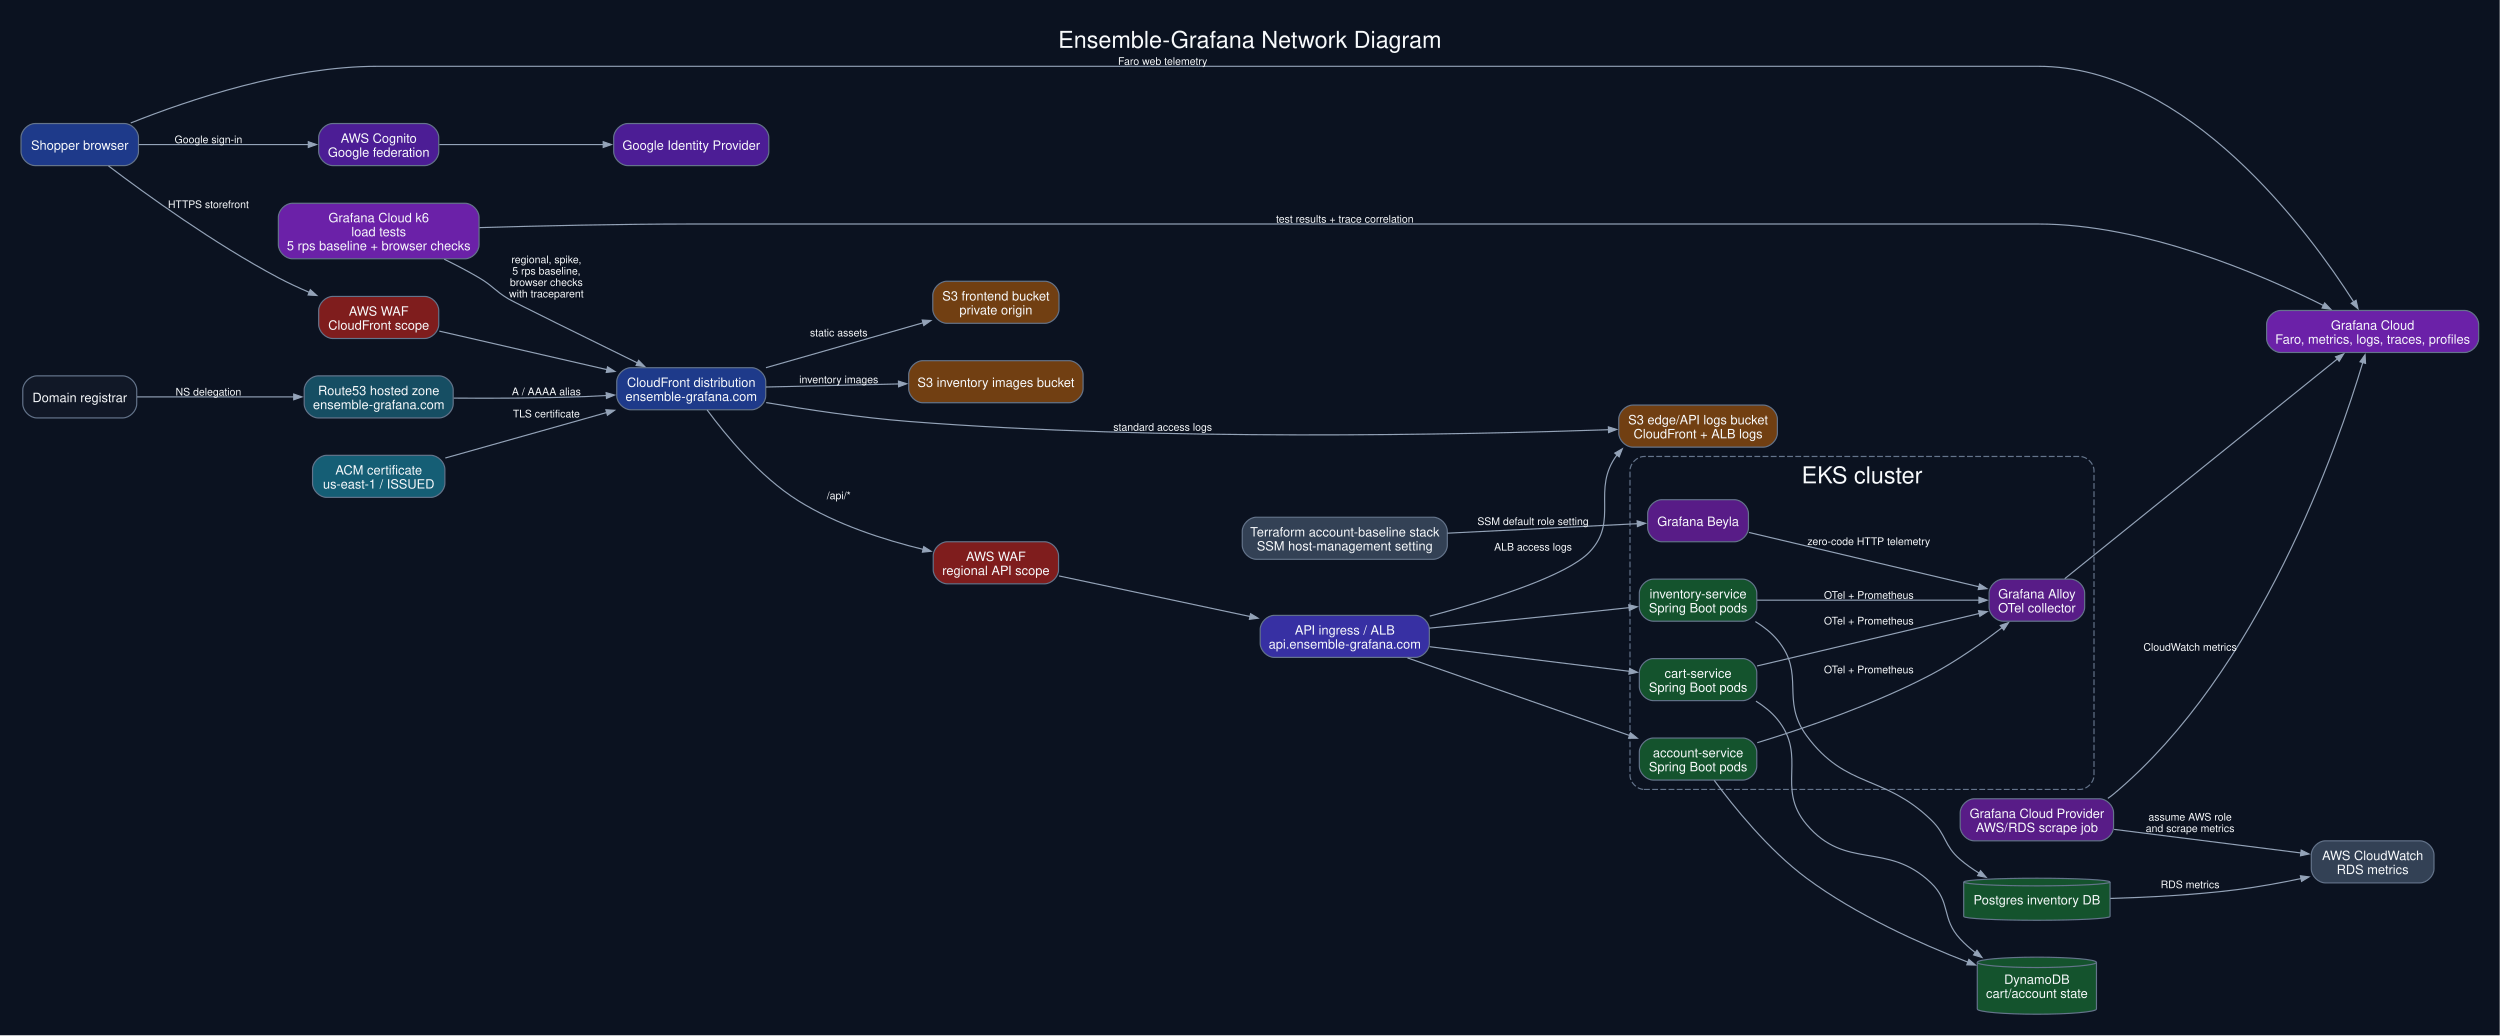
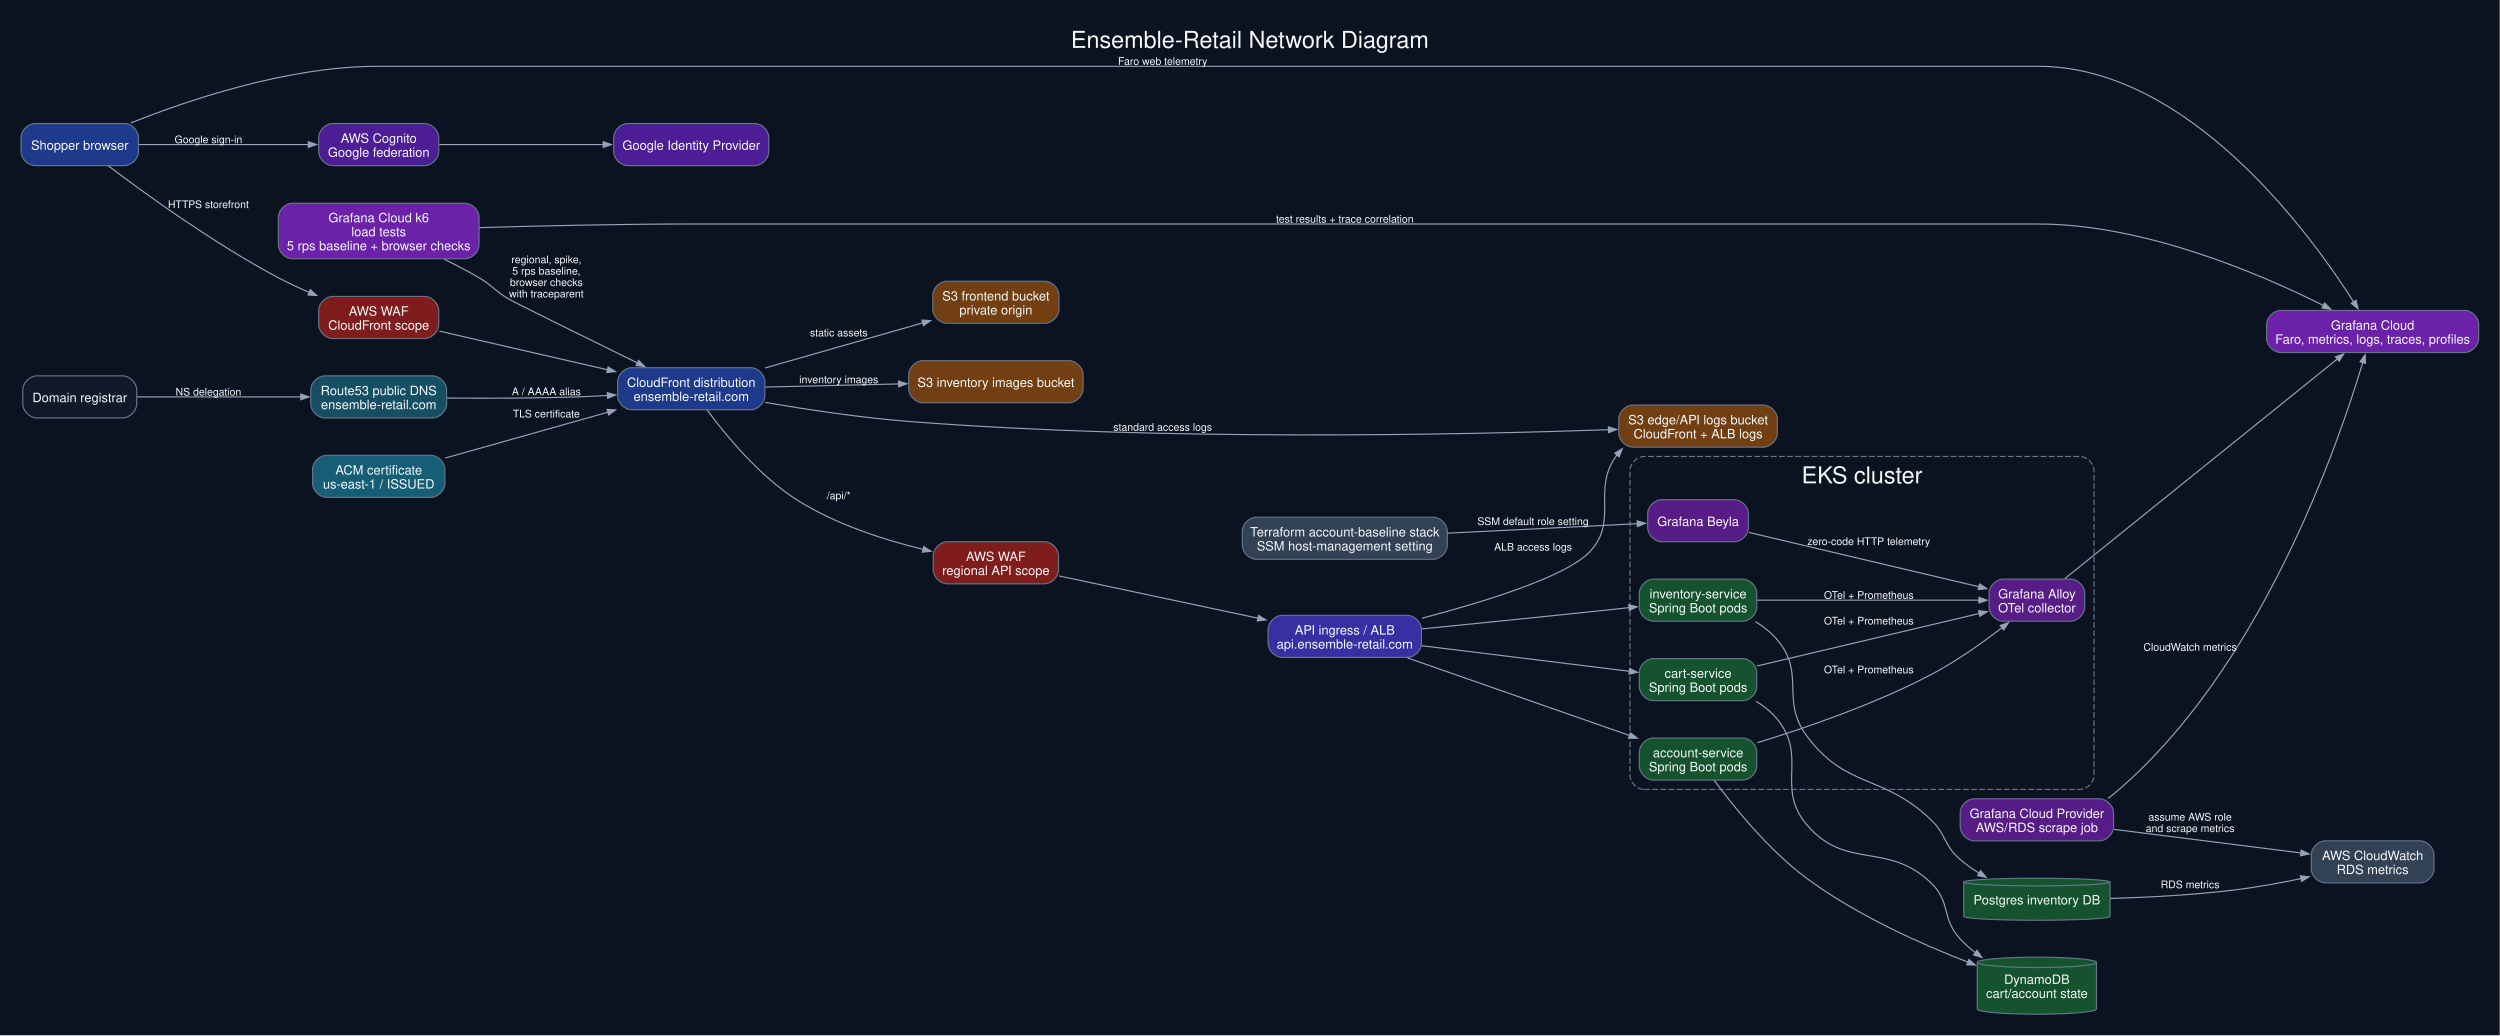
<svg xmlns="http://www.w3.org/2000/svg" width="2140pt" height="886pt" viewBox="0.00 0.00 2140.00 886.00">
  <g id="graph0" class="graph" transform="scale(1 1) rotate(0) translate(18 868.17)">
    <polygon fill="#0b1220" stroke="none" points="-18,18 -18,-868.17 2121.74,-868.17 2121.74,18 -18,18" />
-     <text xml:space="preserve" text-anchor="middle" x="1051.87" y="-827.17" font-family="Helvetica,sans-Serif" font-size="20.00" fill="#f8fafc">Ensemble-Grafana Network Diagram</text>
+     <text xml:space="preserve" text-anchor="middle" x="1051.87" y="-827.17" font-family="Helvetica,sans-Serif" font-size="20.00" fill="#f8fafc">Ensemble-Retail Network Diagram</text>
    <g id="clust1" class="cluster">
      <path fill="#0b1220" stroke="#64748b" stroke-dasharray="5,2" d="M1389.27,-192.42C1389.27,-192.42 1762.46,-192.42 1762.46,-192.42 1768.46,-192.42 1774.46,-198.42 1774.46,-204.42 1774.46,-204.42 1774.46,-465.42 1774.46,-465.42 1774.46,-471.42 1768.46,-477.42 1762.46,-477.42 1762.46,-477.42 1389.27,-477.42 1389.27,-477.42 1383.27,-477.42 1377.27,-471.42 1377.27,-465.42 1377.27,-465.42 1377.27,-204.42 1377.27,-204.42 1377.27,-198.42 1383.27,-192.42 1389.27,-192.42" />
      <text xml:space="preserve" text-anchor="middle" x="1575.87" y="-454.42" font-family="Helvetica,sans-Serif" font-size="20.00" fill="#f8fafc">EKS cluster</text>
    </g>
    <g id="node1" class="node">
      <path fill="#1e3a8a" stroke="#64748b" d="M88.53,-762.42C88.53,-762.42 12,-762.42 12,-762.42 6,-762.42 0,-756.42 0,-750.42 0,-750.42 0,-738.42 0,-738.42 0,-732.42 6,-726.42 12,-726.42 12,-726.42 88.53,-726.42 88.53,-726.42 94.53,-726.42 100.53,-732.42 100.53,-738.42 100.53,-738.42 100.53,-750.42 100.53,-750.42 100.53,-756.42 94.53,-762.42 88.53,-762.42" />
      <text xml:space="preserve" text-anchor="middle" x="50.26" y="-739.97" font-family="Helvetica,sans-Serif" font-size="11.00" fill="#f8fafc">Shopper browser</text>
    </g>
    <g id="node5" class="node">
      <path fill="#7f1d1d" stroke="#64748b" d="M345.56,-614.42C345.56,-614.42 266.78,-614.42 266.78,-614.42 260.78,-614.42 254.78,-608.42 254.78,-602.42 254.78,-602.42 254.78,-590.42 254.78,-590.42 254.78,-584.42 260.78,-578.42 266.78,-578.42 266.78,-578.42 345.56,-578.42 345.56,-578.42 351.56,-578.42 357.56,-584.42 357.56,-590.42 357.56,-590.42 357.56,-602.42 357.56,-602.42 357.56,-608.42 351.56,-614.42 345.56,-614.42" />
      <text xml:space="preserve" text-anchor="middle" x="306.17" y="-597.97" font-family="Helvetica,sans-Serif" font-size="11.00" fill="#f8fafc">AWS WAF</text>
      <text xml:space="preserve" text-anchor="middle" x="306.17" y="-585.97" font-family="Helvetica,sans-Serif" font-size="11.00" fill="#f8fafc">CloudFront scope</text>
    </g>
    <g id="edge4" class="edge">
      <path fill="none" stroke="#94a3b8" d="M74.88,-726.11C106.66,-702.04 165.55,-659.42 220.28,-630.42 228.72,-625.95 237.88,-621.7 246.96,-617.82" />
      <polygon fill="#94a3b8" stroke="#94a3b8" points="247.63,-620.19 253.15,-615.23 245.74,-615.67 247.63,-620.19" />
      <text xml:space="preserve" text-anchor="middle" x="160.4" y="-690.07" font-family="Helvetica,sans-Serif" font-size="9.00" fill="#f8fafc">HTTPS storefront</text>
    </g>
    <g id="node12" class="node">
      <path fill="#4c1d95" stroke="#64748b" d="M345.56,-762.42C345.56,-762.42 266.78,-762.42 266.78,-762.42 260.78,-762.42 254.78,-756.42 254.78,-750.42 254.78,-750.42 254.78,-738.42 254.78,-738.42 254.78,-732.42 260.78,-726.42 266.78,-726.42 266.78,-726.42 345.56,-726.42 345.56,-726.42 351.56,-726.42 357.56,-732.42 357.56,-738.42 357.56,-738.42 357.56,-750.42 357.56,-750.42 357.56,-756.42 351.56,-762.42 345.56,-762.42" />
      <text xml:space="preserve" text-anchor="middle" x="306.17" y="-745.97" font-family="Helvetica,sans-Serif" font-size="11.00" fill="#f8fafc">AWS Cognito</text>
      <text xml:space="preserve" text-anchor="middle" x="306.17" y="-733.97" font-family="Helvetica,sans-Serif" font-size="11.00" fill="#f8fafc">Google federation</text>
    </g>
    <g id="edge6" class="edge">
      <path fill="none" stroke="#94a3b8" d="M100.82,-744.42C142.45,-744.42 202.02,-744.42 246.11,-744.42" />
      <polygon fill="#94a3b8" stroke="#94a3b8" points="245.92,-746.87 252.92,-744.42 245.92,-741.97 245.92,-746.87" />
      <text xml:space="preserve" text-anchor="middle" x="160.4" y="-745.62" font-family="Helvetica,sans-Serif" font-size="9.00" fill="#f8fafc">Google sign-in</text>
    </g>
    <g id="node18" class="node">
      <path fill="#6b21a8" stroke="#64748b" d="M2091.74,-602.42C2091.74,-602.42 1934.21,-602.42 1934.21,-602.42 1928.21,-602.42 1922.21,-596.42 1922.21,-590.42 1922.21,-590.42 1922.21,-578.42 1922.21,-578.42 1922.21,-572.42 1928.21,-566.42 1934.21,-566.42 1934.21,-566.42 2091.74,-566.42 2091.74,-566.42 2097.74,-566.42 2103.74,-572.42 2103.74,-578.42 2103.74,-578.42 2103.74,-590.42 2103.74,-590.42 2103.74,-596.42 2097.74,-602.42 2091.74,-602.42" />
      <text xml:space="preserve" text-anchor="middle" x="2012.97" y="-585.97" font-family="Helvetica,sans-Serif" font-size="11.00" fill="#f8fafc">Grafana Cloud</text>
      <text xml:space="preserve" text-anchor="middle" x="2012.97" y="-573.97" font-family="Helvetica,sans-Serif" font-size="11.00" fill="#f8fafc">Faro, metrics, logs, traces, profiles</text>
    </g>
    <g id="edge23" class="edge">
      <path fill="none" stroke="#94a3b8" d="M93.94,-762.91C143.67,-782.74 228.81,-811.42 305.17,-811.42 305.17,-811.42 305.17,-811.42 1726.57,-811.42 1854.98,-811.42 1959.07,-668.93 1996.77,-609.73" />
      <polygon fill="#94a3b8" stroke="#94a3b8" points="1998.79,-611.13 2000.43,-603.89 1994.64,-608.52 1998.79,-611.13" />
      <text xml:space="preserve" text-anchor="middle" x="977.24" y="-812.62" font-family="Helvetica,sans-Serif" font-size="9.00" fill="#f8fafc">Faro web telemetry</text>
    </g>
    <g id="node2" class="node">
      <path fill="#111827" stroke="#64748b" d="M87.03,-546.42C87.03,-546.42 13.5,-546.42 13.5,-546.42 7.5,-546.42 1.5,-540.42 1.5,-534.42 1.5,-534.42 1.5,-522.42 1.5,-522.42 1.5,-516.42 7.5,-510.42 13.5,-510.42 13.5,-510.42 87.03,-510.42 87.03,-510.42 93.03,-510.42 99.03,-516.42 99.03,-522.42 99.03,-522.42 99.03,-534.42 99.03,-534.42 99.03,-540.42 93.03,-546.42 87.03,-546.42" />
      <text xml:space="preserve" text-anchor="middle" x="50.26" y="-523.97" font-family="Helvetica,sans-Serif" font-size="11.00" fill="#f8fafc">Domain registrar</text>
    </g>
    <g id="node3" class="node">
-       <path fill="#164e63" stroke="#64748b" d="M357.93,-546.42C357.93,-546.42 254.4,-546.42 254.4,-546.42 248.4,-546.42 242.4,-540.42 242.4,-534.42 242.4,-534.42 242.4,-522.42 242.4,-522.42 242.4,-516.42 248.4,-510.42 254.4,-510.42 254.4,-510.42 357.93,-510.42 357.93,-510.42 363.93,-510.42 369.93,-516.42 369.93,-522.42 369.93,-522.42 369.93,-534.42 369.93,-534.42 369.93,-540.42 363.93,-546.42 357.93,-546.42" />
-       <text xml:space="preserve" text-anchor="middle" x="306.17" y="-529.97" font-family="Helvetica,sans-Serif" font-size="11.00" fill="#f8fafc">Route53 hosted zone</text>
-       <text xml:space="preserve" text-anchor="middle" x="306.17" y="-517.97" font-family="Helvetica,sans-Serif" font-size="11.00" fill="#f8fafc">ensemble-grafana.com</text>
+       <path fill="#164e63" stroke="#64748b" d="M352.31,-546.42C352.31,-546.42 260.03,-546.42 260.03,-546.42 254.03,-546.42 248.03,-540.42 248.03,-534.42 248.03,-534.42 248.03,-522.42 248.03,-522.42 248.03,-516.42 254.03,-510.42 260.03,-510.42 260.03,-510.42 352.31,-510.42 352.31,-510.42 358.31,-510.42 364.31,-516.42 364.31,-522.42 364.31,-522.42 364.31,-534.42 364.31,-534.42 364.31,-540.42 358.31,-546.42 352.31,-546.42" />
+       <text xml:space="preserve" text-anchor="middle" x="306.17" y="-529.97" font-family="Helvetica,sans-Serif" font-size="11.00" fill="#f8fafc">Route53 public DNS</text>
+       <text xml:space="preserve" text-anchor="middle" x="306.17" y="-517.97" font-family="Helvetica,sans-Serif" font-size="11.00" fill="#f8fafc">ensemble-retail.com</text>
    </g>
    <g id="edge1" class="edge">
-       <path fill="none" stroke="#94a3b8" d="M99.32,-528.42C137.2,-528.42 190.59,-528.42 233.51,-528.42" />
-       <polygon fill="#94a3b8" stroke="#94a3b8" points="233.43,-530.87 240.43,-528.42 233.43,-525.97 233.43,-530.87" />
+       <path fill="none" stroke="#94a3b8" d="M99.32,-528.42C139.03,-528.42 195.8,-528.42 239.67,-528.42" />
+       <polygon fill="#94a3b8" stroke="#94a3b8" points="239.47,-530.87 246.47,-528.42 239.47,-525.97 239.47,-530.87" />
      <text xml:space="preserve" text-anchor="middle" x="160.4" y="-529.62" font-family="Helvetica,sans-Serif" font-size="9.00" fill="#f8fafc">NS delegation</text>
    </g>
    <g id="node6" class="node">
-       <path fill="#1e3a8a" stroke="#64748b" d="M625.46,-553.42C625.46,-553.42 521.93,-553.42 521.93,-553.42 515.93,-553.42 509.93,-547.42 509.93,-541.42 509.93,-541.42 509.93,-529.42 509.93,-529.42 509.93,-523.42 515.93,-517.42 521.93,-517.42 521.93,-517.42 625.46,-517.42 625.46,-517.42 631.46,-517.42 637.46,-523.42 637.46,-529.42 637.46,-529.42 637.46,-541.42 637.46,-541.42 637.46,-547.42 631.46,-553.42 625.46,-553.42" />
+       <path fill="#1e3a8a" stroke="#64748b" d="M624.71,-553.42C624.71,-553.42 522.68,-553.42 522.68,-553.42 516.68,-553.42 510.68,-547.42 510.68,-541.42 510.68,-541.42 510.68,-529.42 510.68,-529.42 510.68,-523.42 516.68,-517.42 522.68,-517.42 522.68,-517.42 624.71,-517.42 624.71,-517.42 630.71,-517.42 636.71,-523.42 636.71,-529.42 636.71,-529.42 636.71,-541.42 636.71,-541.42 636.71,-547.42 630.71,-553.42 624.71,-553.42" />
      <text xml:space="preserve" text-anchor="middle" x="573.7" y="-536.97" font-family="Helvetica,sans-Serif" font-size="11.00" fill="#f8fafc">CloudFront distribution</text>
-       <text xml:space="preserve" text-anchor="middle" x="573.7" y="-524.97" font-family="Helvetica,sans-Serif" font-size="11.00" fill="#f8fafc">ensemble-grafana.com</text>
+       <text xml:space="preserve" text-anchor="middle" x="573.7" y="-524.97" font-family="Helvetica,sans-Serif" font-size="11.00" fill="#f8fafc">ensemble-retail.com</text>
    </g>
    <g id="edge2" class="edge">
-       <path fill="none" stroke="#94a3b8" d="M370.42,-527.4C403.73,-527.14 445.24,-527.26 482.31,-528.67 488.5,-528.91 494.93,-529.23 501.37,-529.61" />
-       <polygon fill="#94a3b8" stroke="#94a3b8" points="500.87,-532.03 508.01,-530.02 501.17,-527.14 500.87,-532.03" />
+       <path fill="none" stroke="#94a3b8" d="M364.77,-527.44C398.95,-527.13 443.11,-527.18 482.31,-528.67 488.72,-528.91 495.39,-529.25 502.06,-529.65" />
+       <polygon fill="#94a3b8" stroke="#94a3b8" points="501.84,-532.09 508.98,-530.08 502.15,-527.2 501.84,-532.09" />
      <text xml:space="preserve" text-anchor="middle" x="449.68" y="-529.87" font-family="Helvetica,sans-Serif" font-size="9.00" fill="#f8fafc">A / AAAA alias</text>
    </g>
    <g id="node4" class="node">
      <path fill="#155e75" stroke="#64748b" d="M350.81,-478.42C350.81,-478.42 261.53,-478.42 261.53,-478.42 255.53,-478.42 249.53,-472.42 249.53,-466.42 249.53,-466.42 249.53,-454.42 249.53,-454.42 249.53,-448.42 255.53,-442.42 261.53,-442.42 261.53,-442.42 350.81,-442.42 350.81,-442.42 356.81,-442.42 362.81,-448.42 362.81,-454.42 362.81,-454.42 362.81,-466.42 362.81,-466.42 362.81,-472.42 356.81,-478.42 350.81,-478.42" />
      <text xml:space="preserve" text-anchor="middle" x="306.17" y="-461.97" font-family="Helvetica,sans-Serif" font-size="11.00" fill="#f8fafc">ACM certificate</text>
      <text xml:space="preserve" text-anchor="middle" x="306.17" y="-449.97" font-family="Helvetica,sans-Serif" font-size="11.00" fill="#f8fafc">us-east-1 / ISSUED</text>
    </g>
    <g id="edge3" class="edge">
-       <path fill="none" stroke="#94a3b8" d="M363.19,-476.12C397.57,-485.77 442.5,-498.4 482.31,-509.67 488.49,-511.42 494.91,-513.24 501.35,-515.07" />
-       <polygon fill="#94a3b8" stroke="#94a3b8" points="500.63,-517.41 508.04,-516.97 501.97,-512.7 500.63,-517.41" />
+       <path fill="none" stroke="#94a3b8" d="M363.19,-476.12C397.57,-485.77 442.5,-498.4 482.31,-509.67 488.86,-511.52 495.67,-513.45 502.48,-515.39" />
+       <polygon fill="#94a3b8" stroke="#94a3b8" points="501.61,-517.69 509.01,-517.25 502.95,-512.98 501.61,-517.69" />
      <text xml:space="preserve" text-anchor="middle" x="449.68" y="-510.87" font-family="Helvetica,sans-Serif" font-size="9.00" fill="#f8fafc">TLS certificate</text>
    </g>
    <g id="edge5" class="edge">
-       <path fill="none" stroke="#94a3b8" d="M358.05,-584.73C398.82,-575.36 456.5,-562.12 501.8,-551.71" />
-       <polygon fill="#94a3b8" stroke="#94a3b8" points="502.07,-554.16 508.34,-550.21 500.97,-549.39 502.07,-554.16" />
+       <path fill="none" stroke="#94a3b8" d="M358.05,-584.73C398.97,-575.33 456.9,-562.02 502.27,-551.6" />
+       <polygon fill="#94a3b8" stroke="#94a3b8" points="502.55,-554.05 508.82,-550.09 501.45,-549.27 502.55,-554.05" />
    </g>
    <g id="node7" class="node">
      <path fill="#713f12" stroke="#64748b" d="M876.49,-627.42C876.49,-627.42 792.46,-627.42 792.46,-627.42 786.46,-627.42 780.46,-621.42 780.46,-615.42 780.46,-615.42 780.46,-603.42 780.46,-603.42 780.46,-597.42 786.46,-591.42 792.46,-591.42 792.46,-591.42 876.49,-591.42 876.49,-591.42 882.49,-591.42 888.49,-597.42 888.49,-603.42 888.49,-603.42 888.49,-615.42 888.49,-615.42 888.49,-621.42 882.49,-627.42 876.49,-627.42" />
      <text xml:space="preserve" text-anchor="middle" x="834.48" y="-610.97" font-family="Helvetica,sans-Serif" font-size="11.00" fill="#f8fafc">S3 frontend bucket</text>
      <text xml:space="preserve" text-anchor="middle" x="834.48" y="-598.97" font-family="Helvetica,sans-Serif" font-size="11.00" fill="#f8fafc">private origin</text>
    </g>
    <g id="edge8" class="edge">
-       <path fill="none" stroke="#94a3b8" d="M637.67,-553.43C678.63,-565.14 731.76,-580.33 772.35,-591.94" />
-       <polygon fill="#94a3b8" stroke="#94a3b8" points="771.43,-594.22 778.83,-593.79 772.78,-589.51 771.43,-594.22" />
+       <path fill="none" stroke="#94a3b8" d="M637.01,-553.24C677.95,-564.95 731.28,-580.2 772.04,-591.85" />
+       <polygon fill="#94a3b8" stroke="#94a3b8" points="771.16,-594.15 778.56,-593.72 772.51,-589.44 771.16,-594.15" />
      <text xml:space="preserve" text-anchor="middle" x="699.96" y="-580.25" font-family="Helvetica,sans-Serif" font-size="9.00" fill="#f8fafc">static assets</text>
    </g>
    <g id="node8" class="node">
      <path fill="#713f12" stroke="#64748b" d="M897.12,-559.42C897.12,-559.42 771.84,-559.42 771.84,-559.42 765.84,-559.42 759.84,-553.42 759.84,-547.42 759.84,-547.42 759.84,-535.42 759.84,-535.42 759.84,-529.42 765.84,-523.42 771.84,-523.42 771.84,-523.42 897.12,-523.42 897.12,-523.42 903.12,-523.42 909.12,-529.42 909.12,-535.42 909.12,-535.42 909.12,-547.42 909.12,-547.42 909.12,-553.42 903.12,-559.42 897.12,-559.42" />
      <text xml:space="preserve" text-anchor="middle" x="834.48" y="-536.97" font-family="Helvetica,sans-Serif" font-size="11.00" fill="#f8fafc">S3 inventory images bucket</text>
    </g>
    <g id="edge9" class="edge">
-       <path fill="none" stroke="#94a3b8" d="M637.67,-536.88C671.89,-537.67 714.61,-538.66 751.4,-539.52" />
-       <polygon fill="#94a3b8" stroke="#94a3b8" points="751.08,-541.96 758.13,-539.67 751.19,-537.06 751.08,-541.96" />
+       <path fill="none" stroke="#94a3b8" d="M637.01,-536.86C671.36,-537.66 714.41,-538.66 751.46,-539.52" />
+       <polygon fill="#94a3b8" stroke="#94a3b8" points="751.19,-541.96 758.24,-539.68 751.3,-537.06 751.19,-541.96" />
      <text xml:space="preserve" text-anchor="middle" x="699.96" y="-540.16" font-family="Helvetica,sans-Serif" font-size="9.00" fill="#f8fafc">inventory images</text>
    </g>
    <g id="node9" class="node">
      <path fill="#713f12" stroke="#64748b" d="M1491.43,-521.42C1491.43,-521.42 1379.65,-521.42 1379.65,-521.42 1373.65,-521.42 1367.65,-515.42 1367.65,-509.42 1367.65,-509.42 1367.65,-497.42 1367.65,-497.42 1367.65,-491.42 1373.65,-485.42 1379.65,-485.42 1379.65,-485.42 1491.43,-485.42 1491.43,-485.42 1497.43,-485.42 1503.43,-491.42 1503.43,-497.42 1503.43,-497.42 1503.43,-509.42 1503.43,-509.42 1503.43,-515.42 1497.43,-521.42 1491.43,-521.42" />
      <text xml:space="preserve" text-anchor="middle" x="1435.54" y="-504.97" font-family="Helvetica,sans-Serif" font-size="11.00" fill="#f8fafc">S3 edge/API logs bucket</text>
      <text xml:space="preserve" text-anchor="middle" x="1435.54" y="-492.97" font-family="Helvetica,sans-Serif" font-size="11.00" fill="#f8fafc">CloudFront + ALB logs</text>
    </g>
    <g id="edge10" class="edge">
-       <path fill="none" stroke="#94a3b8" d="M637.85,-523.56C673.52,-517.45 719,-510.61 759.84,-507.42 976.74,-490.46 1234.06,-496.01 1358.97,-500.33" />
+       <path fill="none" stroke="#94a3b8" d="M637,-523.71C672.79,-517.55 718.68,-510.64 759.84,-507.42 976.74,-490.46 1234.06,-496.01 1358.97,-500.33" />
      <polygon fill="#94a3b8" stroke="#94a3b8" points="1358.78,-502.77 1365.86,-500.57 1358.95,-497.87 1358.78,-502.77" />
      <text xml:space="preserve" text-anchor="middle" x="977.24" y="-499.44" font-family="Helvetica,sans-Serif" font-size="9.00" fill="#f8fafc">standard access logs</text>
    </g>
    <g id="node10" class="node">
      <path fill="#7f1d1d" stroke="#64748b" d="M876.12,-404.42C876.12,-404.42 792.84,-404.42 792.84,-404.42 786.84,-404.42 780.84,-398.42 780.84,-392.42 780.84,-392.42 780.84,-380.42 780.84,-380.42 780.84,-374.42 786.84,-368.42 792.84,-368.42 792.84,-368.42 876.12,-368.42 876.12,-368.42 882.12,-368.42 888.12,-374.42 888.12,-380.42 888.12,-380.42 888.12,-392.42 888.12,-392.42 888.12,-398.42 882.12,-404.42 876.12,-404.42" />
      <text xml:space="preserve" text-anchor="middle" x="834.48" y="-387.97" font-family="Helvetica,sans-Serif" font-size="11.00" fill="#f8fafc">AWS WAF</text>
      <text xml:space="preserve" text-anchor="middle" x="834.48" y="-375.97" font-family="Helvetica,sans-Serif" font-size="11.00" fill="#f8fafc">regional API scope</text>
    </g>
    <g id="edge11" class="edge">
      <path fill="none" stroke="#94a3b8" d="M587.3,-517.25C603.11,-495.77 632.17,-460.32 665.09,-439.67 697.79,-419.16 739.06,-405.94 772.56,-397.81" />
      <polygon fill="#94a3b8" stroke="#94a3b8" points="772.73,-400.28 778.98,-396.29 771.6,-395.51 772.73,-400.28" />
      <text xml:space="preserve" text-anchor="middle" x="699.96" y="-440.87" font-family="Helvetica,sans-Serif" font-size="9.00" fill="#f8fafc">/api/*</text>
    </g>
    <g id="node11" class="node">
-       <path fill="#3730a3" stroke="#64748b" d="M1193.52,-341.42C1193.52,-341.42 1072.74,-341.42 1072.74,-341.42 1066.74,-341.42 1060.74,-335.42 1060.74,-329.42 1060.74,-329.42 1060.74,-317.42 1060.74,-317.42 1060.74,-311.42 1066.74,-305.42 1072.74,-305.42 1072.74,-305.42 1193.52,-305.42 1193.52,-305.42 1199.52,-305.42 1205.52,-311.42 1205.52,-317.42 1205.52,-317.42 1205.52,-329.42 1205.52,-329.42 1205.52,-335.42 1199.52,-341.42 1193.52,-341.42" />
+       <path fill="#3730a3" stroke="#64748b" d="M1186.77,-341.42C1186.77,-341.42 1079.49,-341.42 1079.49,-341.42 1073.49,-341.42 1067.49,-335.42 1067.49,-329.42 1067.49,-329.42 1067.49,-317.42 1067.49,-317.42 1067.49,-311.42 1073.49,-305.42 1079.49,-305.42 1079.49,-305.42 1186.77,-305.42 1186.77,-305.42 1192.77,-305.42 1198.77,-311.42 1198.77,-317.42 1198.77,-317.42 1198.77,-329.42 1198.77,-329.42 1198.77,-335.42 1192.77,-341.42 1186.77,-341.42" />
      <text xml:space="preserve" text-anchor="middle" x="1133.13" y="-324.97" font-family="Helvetica,sans-Serif" font-size="11.00" fill="#f8fafc">API ingress / ALB</text>
-       <text xml:space="preserve" text-anchor="middle" x="1133.13" y="-312.97" font-family="Helvetica,sans-Serif" font-size="11.00" fill="#f8fafc">api.ensemble-grafana.com</text>
+       <text xml:space="preserve" text-anchor="middle" x="1133.13" y="-312.97" font-family="Helvetica,sans-Serif" font-size="11.00" fill="#f8fafc">api.ensemble-retail.com</text>
    </g>
    <g id="edge12" class="edge">
-       <path fill="none" stroke="#94a3b8" d="M888.52,-375.16C934,-365.5 1000.21,-351.44 1052.13,-340.41" />
-       <polygon fill="#94a3b8" stroke="#94a3b8" points="1052.51,-342.83 1058.85,-338.98 1051.49,-338.04 1052.51,-342.83" />
+       <path fill="none" stroke="#94a3b8" d="M888.52,-375.16C935.97,-365.08 1006,-350.21 1058.81,-338.99" />
+       <polygon fill="#94a3b8" stroke="#94a3b8" points="1059.32,-341.39 1065.66,-337.54 1058.3,-336.6 1059.32,-341.39" />
    </g>
    <g id="edge13" class="edge">
-       <path fill="none" stroke="#94a3b8" d="M1205.87,-340.75C1258.26,-354.76 1323.37,-375.41 1342.65,-395.67 1368.19,-422.52 1343.79,-449.1 1366.18,-478.76" />
+       <path fill="none" stroke="#94a3b8" d="M1199.21,-338.99C1252.6,-352.99 1322.55,-374.54 1342.65,-395.67 1368.19,-422.52 1343.79,-449.1 1366.18,-478.76" />
      <polygon fill="#94a3b8" stroke="#94a3b8" points="1364.28,-480.31 1370.71,-484 1367.98,-477.1 1364.28,-480.31" />
      <text xml:space="preserve" text-anchor="middle" x="1294.27" y="-396.87" font-family="Helvetica,sans-Serif" font-size="9.00" fill="#f8fafc">ALB access logs</text>
    </g>
    <g id="node23" class="node">
      <path fill="#14532d" stroke="#64748b" d="M1473.8,-372.42C1473.8,-372.42 1397.27,-372.42 1397.27,-372.42 1391.27,-372.42 1385.27,-366.42 1385.27,-360.42 1385.27,-360.42 1385.27,-348.42 1385.27,-348.42 1385.27,-342.42 1391.27,-336.42 1397.27,-336.42 1397.27,-336.42 1473.8,-336.42 1473.8,-336.42 1479.8,-336.42 1485.8,-342.42 1485.8,-348.42 1485.8,-348.42 1485.8,-360.42 1485.8,-360.42 1485.8,-366.42 1479.8,-372.42 1473.8,-372.42" />
      <text xml:space="preserve" text-anchor="middle" x="1435.54" y="-355.97" font-family="Helvetica,sans-Serif" font-size="11.00" fill="#f8fafc">inventory-service</text>
      <text xml:space="preserve" text-anchor="middle" x="1435.54" y="-343.97" font-family="Helvetica,sans-Serif" font-size="11.00" fill="#f8fafc">Spring Boot pods</text>
    </g>
    <g id="edge14" class="edge">
-       <path fill="none" stroke="#94a3b8" d="M1205.56,-330.47C1245.83,-334.48 1297.06,-339.64 1342.65,-344.42 1353.69,-345.58 1365.48,-346.84 1376.81,-348.07" />
+       <path fill="none" stroke="#94a3b8" d="M1198.96,-329.81C1240.12,-333.91 1294.52,-339.38 1342.65,-344.42 1353.69,-345.58 1365.48,-346.84 1376.81,-348.07" />
      <polygon fill="#94a3b8" stroke="#94a3b8" points="1376.22,-350.47 1383.45,-348.79 1376.75,-345.6 1376.22,-350.47" />
    </g>
    <g id="node24" class="node">
      <path fill="#14532d" stroke="#64748b" d="M1473.8,-304.42C1473.8,-304.42 1397.27,-304.42 1397.27,-304.42 1391.27,-304.42 1385.27,-298.42 1385.27,-292.42 1385.27,-292.42 1385.27,-280.42 1385.27,-280.42 1385.27,-274.42 1391.27,-268.42 1397.27,-268.42 1397.27,-268.42 1473.8,-268.42 1473.8,-268.42 1479.8,-268.42 1485.8,-274.42 1485.8,-280.42 1485.8,-280.42 1485.8,-292.42 1485.8,-292.42 1485.8,-298.42 1479.8,-304.42 1473.8,-304.42" />
      <text xml:space="preserve" text-anchor="middle" x="1435.54" y="-287.97" font-family="Helvetica,sans-Serif" font-size="11.00" fill="#f8fafc">cart-service</text>
      <text xml:space="preserve" text-anchor="middle" x="1435.54" y="-275.97" font-family="Helvetica,sans-Serif" font-size="11.00" fill="#f8fafc">Spring Boot pods</text>
    </g>
    <g id="edge15" class="edge">
-       <path fill="none" stroke="#94a3b8" d="M1205.71,-314.6C1258.04,-308.16 1328.11,-299.53 1376.87,-293.52" />
-       <polygon fill="#94a3b8" stroke="#94a3b8" points="1376.96,-295.98 1383.6,-292.69 1376.36,-291.12 1376.96,-295.98" />
+       <path fill="none" stroke="#94a3b8" d="M1198.95,-315.44C1251.89,-308.92 1326.01,-299.79 1376.9,-293.52" />
+       <polygon fill="#94a3b8" stroke="#94a3b8" points="1377.03,-295.97 1383.68,-292.68 1376.43,-291.11 1377.03,-295.97" />
    </g>
    <g id="node25" class="node">
      <path fill="#14532d" stroke="#64748b" d="M1473.8,-236.42C1473.8,-236.42 1397.27,-236.42 1397.27,-236.42 1391.27,-236.42 1385.27,-230.42 1385.27,-224.42 1385.27,-224.42 1385.27,-212.42 1385.27,-212.42 1385.27,-206.42 1391.27,-200.42 1397.27,-200.42 1397.27,-200.42 1473.8,-200.42 1473.8,-200.42 1479.8,-200.42 1485.8,-206.42 1485.8,-212.42 1485.8,-212.42 1485.8,-224.42 1485.8,-224.42 1485.8,-230.42 1479.8,-236.42 1473.8,-236.42" />
      <text xml:space="preserve" text-anchor="middle" x="1435.54" y="-219.97" font-family="Helvetica,sans-Serif" font-size="11.00" fill="#f8fafc">account-service</text>
      <text xml:space="preserve" text-anchor="middle" x="1435.54" y="-207.97" font-family="Helvetica,sans-Serif" font-size="11.00" fill="#f8fafc">Spring Boot pods</text>
    </g>
    <g id="edge16" class="edge">
      <path fill="none" stroke="#94a3b8" d="M1186.81,-305.01C1240.05,-286.4 1322.11,-257.72 1377.03,-238.52" />
      <polygon fill="#94a3b8" stroke="#94a3b8" points="1377.7,-240.88 1383.5,-236.26 1376.08,-236.26 1377.7,-240.88" />
    </g>
    <g id="node13" class="node">
      <path fill="#4c1d95" stroke="#64748b" d="M628.09,-762.42C628.09,-762.42 519.31,-762.42 519.31,-762.42 513.31,-762.42 507.31,-756.42 507.31,-750.42 507.31,-750.42 507.31,-738.42 507.31,-738.42 507.31,-732.42 513.31,-726.42 519.31,-726.42 519.31,-726.42 628.09,-726.42 628.09,-726.42 634.09,-726.42 640.09,-732.42 640.09,-738.42 640.09,-738.42 640.09,-750.42 640.09,-750.42 640.09,-756.42 634.09,-762.42 628.09,-762.42" />
      <text xml:space="preserve" text-anchor="middle" x="573.7" y="-739.97" font-family="Helvetica,sans-Serif" font-size="11.00" fill="#f8fafc">Google Identity Provider</text>
    </g>
    <g id="edge7" class="edge">
      <path fill="none" stroke="#94a3b8" d="M358.05,-744.42C397.81,-744.42 453.63,-744.42 498.38,-744.42" />
      <polygon fill="#94a3b8" stroke="#94a3b8" points="498.37,-746.87 505.37,-744.42 498.37,-741.97 498.37,-746.87" />
    </g>
    <g id="node14" class="node">
      <path fill="#14532d" stroke="#64748b" d="M1788.21,-113.15C1788.21,-114.95 1760.13,-116.42 1725.57,-116.42 1691.01,-116.42 1662.93,-114.95 1662.93,-113.15 1662.93,-113.15 1662.93,-83.69 1662.93,-83.69 1662.93,-81.89 1691.01,-80.42 1725.57,-80.42 1760.13,-80.42 1788.21,-81.89 1788.21,-83.69 1788.21,-83.69 1788.21,-113.15 1788.21,-113.15" />
      <path fill="none" stroke="#64748b" d="M1788.21,-113.15C1788.21,-111.34 1760.13,-109.87 1725.57,-109.87 1691.01,-109.87 1662.93,-111.34 1662.93,-113.15" />
      <text xml:space="preserve" text-anchor="middle" x="1725.57" y="-93.97" font-family="Helvetica,sans-Serif" font-size="11.00" fill="#f8fafc">Postgres inventory DB</text>
    </g>
    <g id="node16" class="node">
      <path fill="#334155" stroke="#64748b" d="M2053.49,-148.42C2053.49,-148.42 1972.46,-148.42 1972.46,-148.42 1966.46,-148.42 1960.46,-142.42 1960.46,-136.42 1960.46,-136.42 1960.46,-124.42 1960.46,-124.42 1960.46,-118.42 1966.46,-112.42 1972.46,-112.42 1972.46,-112.42 2053.49,-112.42 2053.49,-112.42 2059.49,-112.42 2065.49,-118.42 2065.49,-124.42 2065.49,-124.42 2065.49,-136.42 2065.49,-136.42 2065.49,-142.42 2059.49,-148.42 2053.49,-148.42" />
      <text xml:space="preserve" text-anchor="middle" x="2012.97" y="-131.97" font-family="Helvetica,sans-Serif" font-size="11.00" fill="#f8fafc">AWS CloudWatch</text>
      <text xml:space="preserve" text-anchor="middle" x="2012.97" y="-119.97" font-family="Helvetica,sans-Serif" font-size="11.00" fill="#f8fafc">RDS metrics</text>
    </g>
    <g id="edge20" class="edge">
      <path fill="none" stroke="#94a3b8" d="M1788.38,-99.09C1820.88,-100.03 1861.31,-102.12 1897.21,-106.67 1915.15,-108.95 1934.47,-112.5 1952.05,-116.18" />
      <polygon fill="#94a3b8" stroke="#94a3b8" points="1951.15,-118.5 1958.51,-117.56 1952.17,-113.7 1951.15,-118.5" />
      <text xml:space="preserve" text-anchor="middle" x="1856.71" y="-107.87" font-family="Helvetica,sans-Serif" font-size="9.00" fill="#f8fafc">RDS metrics</text>
    </g>
    <g id="node15" class="node">
      <path fill="#14532d" stroke="#64748b" d="M1776.58,-44.4C1776.58,-46.85 1753.72,-48.84 1725.57,-48.84 1697.42,-48.84 1674.55,-46.85 1674.55,-44.4 1674.55,-44.4 1674.55,-4.44 1674.55,-4.44 1674.55,-1.99 1697.42,0 1725.57,0 1753.72,0 1776.58,-1.99 1776.58,-4.44 1776.58,-4.44 1776.58,-44.4 1776.58,-44.4" />
      <path fill="none" stroke="#64748b" d="M1776.58,-44.4C1776.58,-41.95 1753.72,-39.96 1725.57,-39.96 1697.42,-39.96 1674.55,-41.95 1674.55,-44.4" />
      <text xml:space="preserve" text-anchor="middle" x="1725.57" y="-25.97" font-family="Helvetica,sans-Serif" font-size="11.00" fill="#f8fafc">DynamoDB</text>
      <text xml:space="preserve" text-anchor="middle" x="1725.57" y="-13.97" font-family="Helvetica,sans-Serif" font-size="11.00" fill="#f8fafc">cart/account state</text>
    </g>
    <g id="node17" class="node">
      <path fill="#581c87" stroke="#64748b" d="M1779.21,-184.42C1779.21,-184.42 1671.93,-184.42 1671.93,-184.42 1665.93,-184.42 1659.93,-178.42 1659.93,-172.42 1659.93,-172.42 1659.93,-160.42 1659.93,-160.42 1659.93,-154.42 1665.93,-148.42 1671.93,-148.42 1671.93,-148.42 1779.21,-148.42 1779.21,-148.42 1785.21,-148.42 1791.21,-154.42 1791.21,-160.42 1791.21,-160.42 1791.21,-172.42 1791.21,-172.42 1791.21,-178.42 1785.21,-184.42 1779.21,-184.42" />
      <text xml:space="preserve" text-anchor="middle" x="1725.57" y="-167.97" font-family="Helvetica,sans-Serif" font-size="11.00" fill="#f8fafc">Grafana Cloud Provider</text>
      <text xml:space="preserve" text-anchor="middle" x="1725.57" y="-155.97" font-family="Helvetica,sans-Serif" font-size="11.00" fill="#f8fafc">AWS/RDS scrape job</text>
    </g>
    <g id="edge21" class="edge">
      <path fill="none" stroke="#94a3b8" d="M1791.69,-158.21C1839.8,-152.14 1904.82,-143.94 1951.73,-138.02" />
      <polygon fill="#94a3b8" stroke="#94a3b8" points="1951.84,-140.47 1958.48,-137.17 1951.23,-135.61 1951.84,-140.47" />
      <text xml:space="preserve" text-anchor="middle" x="1856.71" y="-165.73" font-family="Helvetica,sans-Serif" font-size="9.00" fill="#f8fafc">assume AWS role</text>
      <text xml:space="preserve" text-anchor="middle" x="1856.71" y="-155.98" font-family="Helvetica,sans-Serif" font-size="9.00" fill="#f8fafc">and scrape metrics</text>
    </g>
    <g id="edge22" class="edge">
      <path fill="none" stroke="#94a3b8" d="M1786.35,-184.77C1788.04,-185.91 1789.66,-187.13 1791.21,-188.42 1916.39,-292.82 1983.5,-487.44 2004.58,-558" />
      <polygon fill="#94a3b8" stroke="#94a3b8" points="2002.18,-558.5 2006.5,-564.53 2006.88,-557.12 2002.18,-558.5" />
      <text xml:space="preserve" text-anchor="middle" x="1856.71" y="-311.13" font-family="Helvetica,sans-Serif" font-size="9.00" fill="#f8fafc">CloudWatch metrics</text>
    </g>
    <g id="node19" class="node">
      <path fill="#6b21a8" stroke="#64748b" d="M380.06,-694.18C380.06,-694.18 232.28,-694.18 232.28,-694.18 226.28,-694.18 220.28,-688.18 220.28,-682.18 220.28,-682.18 220.28,-658.66 220.28,-658.66 220.28,-652.66 226.28,-646.66 232.28,-646.66 232.28,-646.66 380.06,-646.66 380.06,-646.66 386.06,-646.66 392.06,-652.66 392.06,-658.66 392.06,-658.66 392.06,-682.18 392.06,-682.18 392.06,-688.18 386.06,-694.18 380.06,-694.18" />
      <text xml:space="preserve" text-anchor="middle" x="306.17" y="-677.97" font-family="Helvetica,sans-Serif" font-size="11.00" fill="#f8fafc">Grafana Cloud k6</text>
      <text xml:space="preserve" text-anchor="middle" x="306.17" y="-665.97" font-family="Helvetica,sans-Serif" font-size="11.00" fill="#f8fafc">load tests</text>
      <text xml:space="preserve" text-anchor="middle" x="306.17" y="-653.97" font-family="Helvetica,sans-Serif" font-size="11.00" fill="#f8fafc">5 rps baseline + browser checks</text>
    </g>
    <g id="edge25" class="edge">
      <path fill="none" stroke="#94a3b8" d="M362.28,-646.26C372.36,-641.34 382.65,-635.96 392.06,-630.42 403.86,-623.47 405.33,-619.48 417.06,-612.42 422.31,-609.26 483.67,-579.05 527.76,-557.43" />
      <polygon fill="#94a3b8" stroke="#94a3b8" points="528.65,-559.72 533.86,-554.44 526.5,-555.32 528.65,-559.72" />
      <text xml:space="preserve" text-anchor="middle" x="449.68" y="-642.87" font-family="Helvetica,sans-Serif" font-size="9.00" fill="#f8fafc">regional, spike,</text>
      <text xml:space="preserve" text-anchor="middle" x="449.68" y="-633.12" font-family="Helvetica,sans-Serif" font-size="9.00" fill="#f8fafc">5 rps baseline,</text>
      <text xml:space="preserve" text-anchor="middle" x="449.68" y="-623.37" font-family="Helvetica,sans-Serif" font-size="9.00" fill="#f8fafc">browser checks</text>
      <text xml:space="preserve" text-anchor="middle" x="449.68" y="-613.62" font-family="Helvetica,sans-Serif" font-size="9.00" fill="#f8fafc">with traceparent</text>
    </g>
    <g id="edge26" class="edge">
      <path fill="none" stroke="#94a3b8" d="M392.36,-673.32C444.44,-674.85 512.41,-676.42 572.7,-676.42 572.7,-676.42 572.7,-676.42 1726.57,-676.42 1817.31,-676.42 1916.8,-633.77 1971.05,-606.55" />
      <polygon fill="#94a3b8" stroke="#94a3b8" points="1971.92,-608.86 1977.05,-603.5 1969.7,-604.49 1971.92,-608.86" />
      <text xml:space="preserve" text-anchor="middle" x="1133.13" y="-677.62" font-family="Helvetica,sans-Serif" font-size="9.00" fill="#f8fafc">test results + trace correlation</text>
    </g>
    <g id="node20" class="node">
      <path fill="#334155" stroke="#64748b" d="M1208.9,-425.42C1208.9,-425.42 1057.37,-425.42 1057.37,-425.42 1051.37,-425.42 1045.37,-419.42 1045.37,-413.42 1045.37,-413.42 1045.37,-401.42 1045.37,-401.42 1045.37,-395.42 1051.37,-389.42 1057.37,-389.42 1057.37,-389.42 1208.9,-389.42 1208.9,-389.42 1214.9,-389.42 1220.9,-395.42 1220.9,-401.42 1220.9,-401.42 1220.9,-413.42 1220.9,-413.42 1220.9,-419.42 1214.9,-425.42 1208.9,-425.42" />
      <text xml:space="preserve" text-anchor="middle" x="1133.13" y="-408.97" font-family="Helvetica,sans-Serif" font-size="11.00" fill="#f8fafc">Terraform account-baseline stack</text>
      <text xml:space="preserve" text-anchor="middle" x="1133.13" y="-396.97" font-family="Helvetica,sans-Serif" font-size="11.00" fill="#f8fafc">SSM host-management setting</text>
    </g>
    <g id="node21" class="node">
      <path fill="#581c87" stroke="#64748b" d="M1466.68,-440.42C1466.68,-440.42 1404.4,-440.42 1404.4,-440.42 1398.4,-440.42 1392.4,-434.42 1392.4,-428.42 1392.4,-428.42 1392.4,-416.42 1392.4,-416.42 1392.4,-410.42 1398.4,-404.42 1404.4,-404.42 1404.4,-404.42 1466.68,-404.42 1466.68,-404.42 1472.68,-404.42 1478.68,-410.42 1478.68,-416.42 1478.68,-416.42 1478.68,-428.42 1478.68,-428.42 1478.68,-434.42 1472.68,-440.42 1466.68,-440.42" />
      <text xml:space="preserve" text-anchor="middle" x="1435.54" y="-417.97" font-family="Helvetica,sans-Serif" font-size="11.00" fill="#f8fafc">Grafana Beyla</text>
    </g>
    <g id="edge24" class="edge">
      <path fill="none" stroke="#94a3b8" d="M1221.02,-411.76C1273.77,-414.39 1339.26,-417.66 1383.71,-419.88" />
      <polygon fill="#94a3b8" stroke="#94a3b8" points="1383.4,-422.32 1390.52,-420.22 1383.65,-417.43 1383.4,-422.32" />
      <text xml:space="preserve" text-anchor="middle" x="1294.27" y="-418.77" font-family="Helvetica,sans-Serif" font-size="9.00" fill="#f8fafc">SSM default role setting</text>
    </g>
    <g id="node22" class="node">
      <path fill="#581c87" stroke="#64748b" d="M1754.46,-372.42C1754.46,-372.42 1696.68,-372.42 1696.68,-372.42 1690.68,-372.42 1684.68,-366.42 1684.68,-360.42 1684.68,-360.42 1684.68,-348.42 1684.68,-348.42 1684.68,-342.42 1690.68,-336.42 1696.68,-336.42 1696.68,-336.42 1754.46,-336.42 1754.46,-336.42 1760.46,-336.42 1766.46,-342.42 1766.46,-348.42 1766.46,-348.42 1766.46,-360.42 1766.46,-360.42 1766.46,-366.42 1760.46,-372.42 1754.46,-372.42" />
      <text xml:space="preserve" text-anchor="middle" x="1725.57" y="-355.97" font-family="Helvetica,sans-Serif" font-size="11.00" fill="#f8fafc">Grafana Alloy</text>
      <text xml:space="preserve" text-anchor="middle" x="1725.57" y="-343.97" font-family="Helvetica,sans-Serif" font-size="11.00" fill="#f8fafc">OTel collector</text>
    </g>
    <g id="edge27" class="edge">
      <path fill="none" stroke="#94a3b8" d="M1479.04,-412.39C1531.58,-399.98 1620.8,-378.92 1676,-365.89" />
      <polygon fill="#94a3b8" stroke="#94a3b8" points="1676.5,-368.29 1682.75,-364.29 1675.37,-363.52 1676.5,-368.29" />
      <text xml:space="preserve" text-anchor="middle" x="1581.68" y="-401.62" font-family="Helvetica,sans-Serif" font-size="9.00" fill="#f8fafc">zero-code HTTP telemetry</text>
    </g>
    <g id="edge31" class="edge">
      <path fill="none" stroke="#94a3b8" d="M1749.44,-372.85C1800.92,-414.34 1925.83,-515 1982.79,-560.9" />
      <polygon fill="#94a3b8" stroke="#94a3b8" points="1981.22,-562.78 1988.21,-565.27 1984.3,-558.97 1981.22,-562.78" />
    </g>
    <g id="edge17" class="edge">
      <path fill="none" stroke="#94a3b8" d="M1484.61,-336.1C1491.64,-331.79 1498.24,-326.61 1503.43,-320.42 1527.92,-291.24 1505.8,-269.07 1528.43,-238.42 1562.37,-192.46 1593.74,-206.01 1634.93,-166.42 1648.45,-153.42 1645.71,-144.65 1659.93,-132.42 1664.86,-128.18 1670.42,-124.27 1676.14,-120.73" />
      <polygon fill="#94a3b8" stroke="#94a3b8" points="1677.35,-122.86 1682.15,-117.21 1674.87,-118.63 1677.35,-122.86" />
    </g>
    <g id="edge28" class="edge">
      <path fill="none" stroke="#94a3b8" d="M1486.05,-354.42C1539.34,-354.42 1623.52,-354.42 1676.31,-354.42" />
      <polygon fill="#94a3b8" stroke="#94a3b8" points="1675.99,-356.87 1682.99,-354.42 1675.99,-351.97 1675.99,-356.87" />
      <text xml:space="preserve" text-anchor="middle" x="1581.68" y="-355.62" font-family="Helvetica,sans-Serif" font-size="9.00" fill="#f8fafc">OTel + Prometheus</text>
    </g>
    <g id="edge18" class="edge">
      <path fill="none" stroke="#94a3b8" d="M1485.09,-268C1491.97,-263.72 1498.4,-258.57 1503.43,-252.42 1529.72,-220.29 1501.64,-194.13 1528.43,-162.42 1562.17,-122.47 1597.2,-148.62 1634.93,-112.42 1652.29,-95.77 1643.56,-82.05 1659.93,-64.42 1663.88,-60.17 1668.38,-56.19 1673.13,-52.53" />
      <polygon fill="#94a3b8" stroke="#94a3b8" points="1674.29,-54.72 1678.51,-48.62 1671.4,-50.75 1674.29,-54.72" />
    </g>
    <g id="edge29" class="edge">
      <path fill="none" stroke="#94a3b8" d="M1486.05,-298.11C1539.34,-310.69 1623.52,-330.56 1676.31,-343.03" />
      <polygon fill="#94a3b8" stroke="#94a3b8" points="1675.66,-345.39 1683.03,-344.61 1676.78,-340.62 1675.66,-345.39" />
      <text xml:space="preserve" text-anchor="middle" x="1581.68" y="-333.62" font-family="Helvetica,sans-Serif" font-size="9.00" fill="#f8fafc">OTel + Prometheus</text>
    </g>
    <g id="edge19" class="edge">
      <path fill="none" stroke="#94a3b8" d="M1449.38,-200.18C1465.69,-178.05 1495.69,-140.7 1528.43,-116.42 1570.86,-84.96 1625.77,-60.32 1666.7,-44.5" />
      <polygon fill="#94a3b8" stroke="#94a3b8" points="1667.35,-46.87 1673.01,-42.09 1665.6,-42.3 1667.35,-46.87" />
    </g>
    <g id="edge30" class="edge">
      <path fill="none" stroke="#94a3b8" d="M1486.2,-232.42C1527.31,-244.96 1586.58,-265.27 1634.93,-290.67 1656.57,-302.04 1678.98,-317.98 1695.98,-331.07" />
      <polygon fill="#94a3b8" stroke="#94a3b8" points="1694.23,-332.82 1701.26,-335.19 1697.25,-328.95 1694.23,-332.82" />
      <text xml:space="preserve" text-anchor="middle" x="1581.68" y="-291.87" font-family="Helvetica,sans-Serif" font-size="9.00" fill="#f8fafc">OTel + Prometheus</text>
    </g>
  </g>
</svg>
